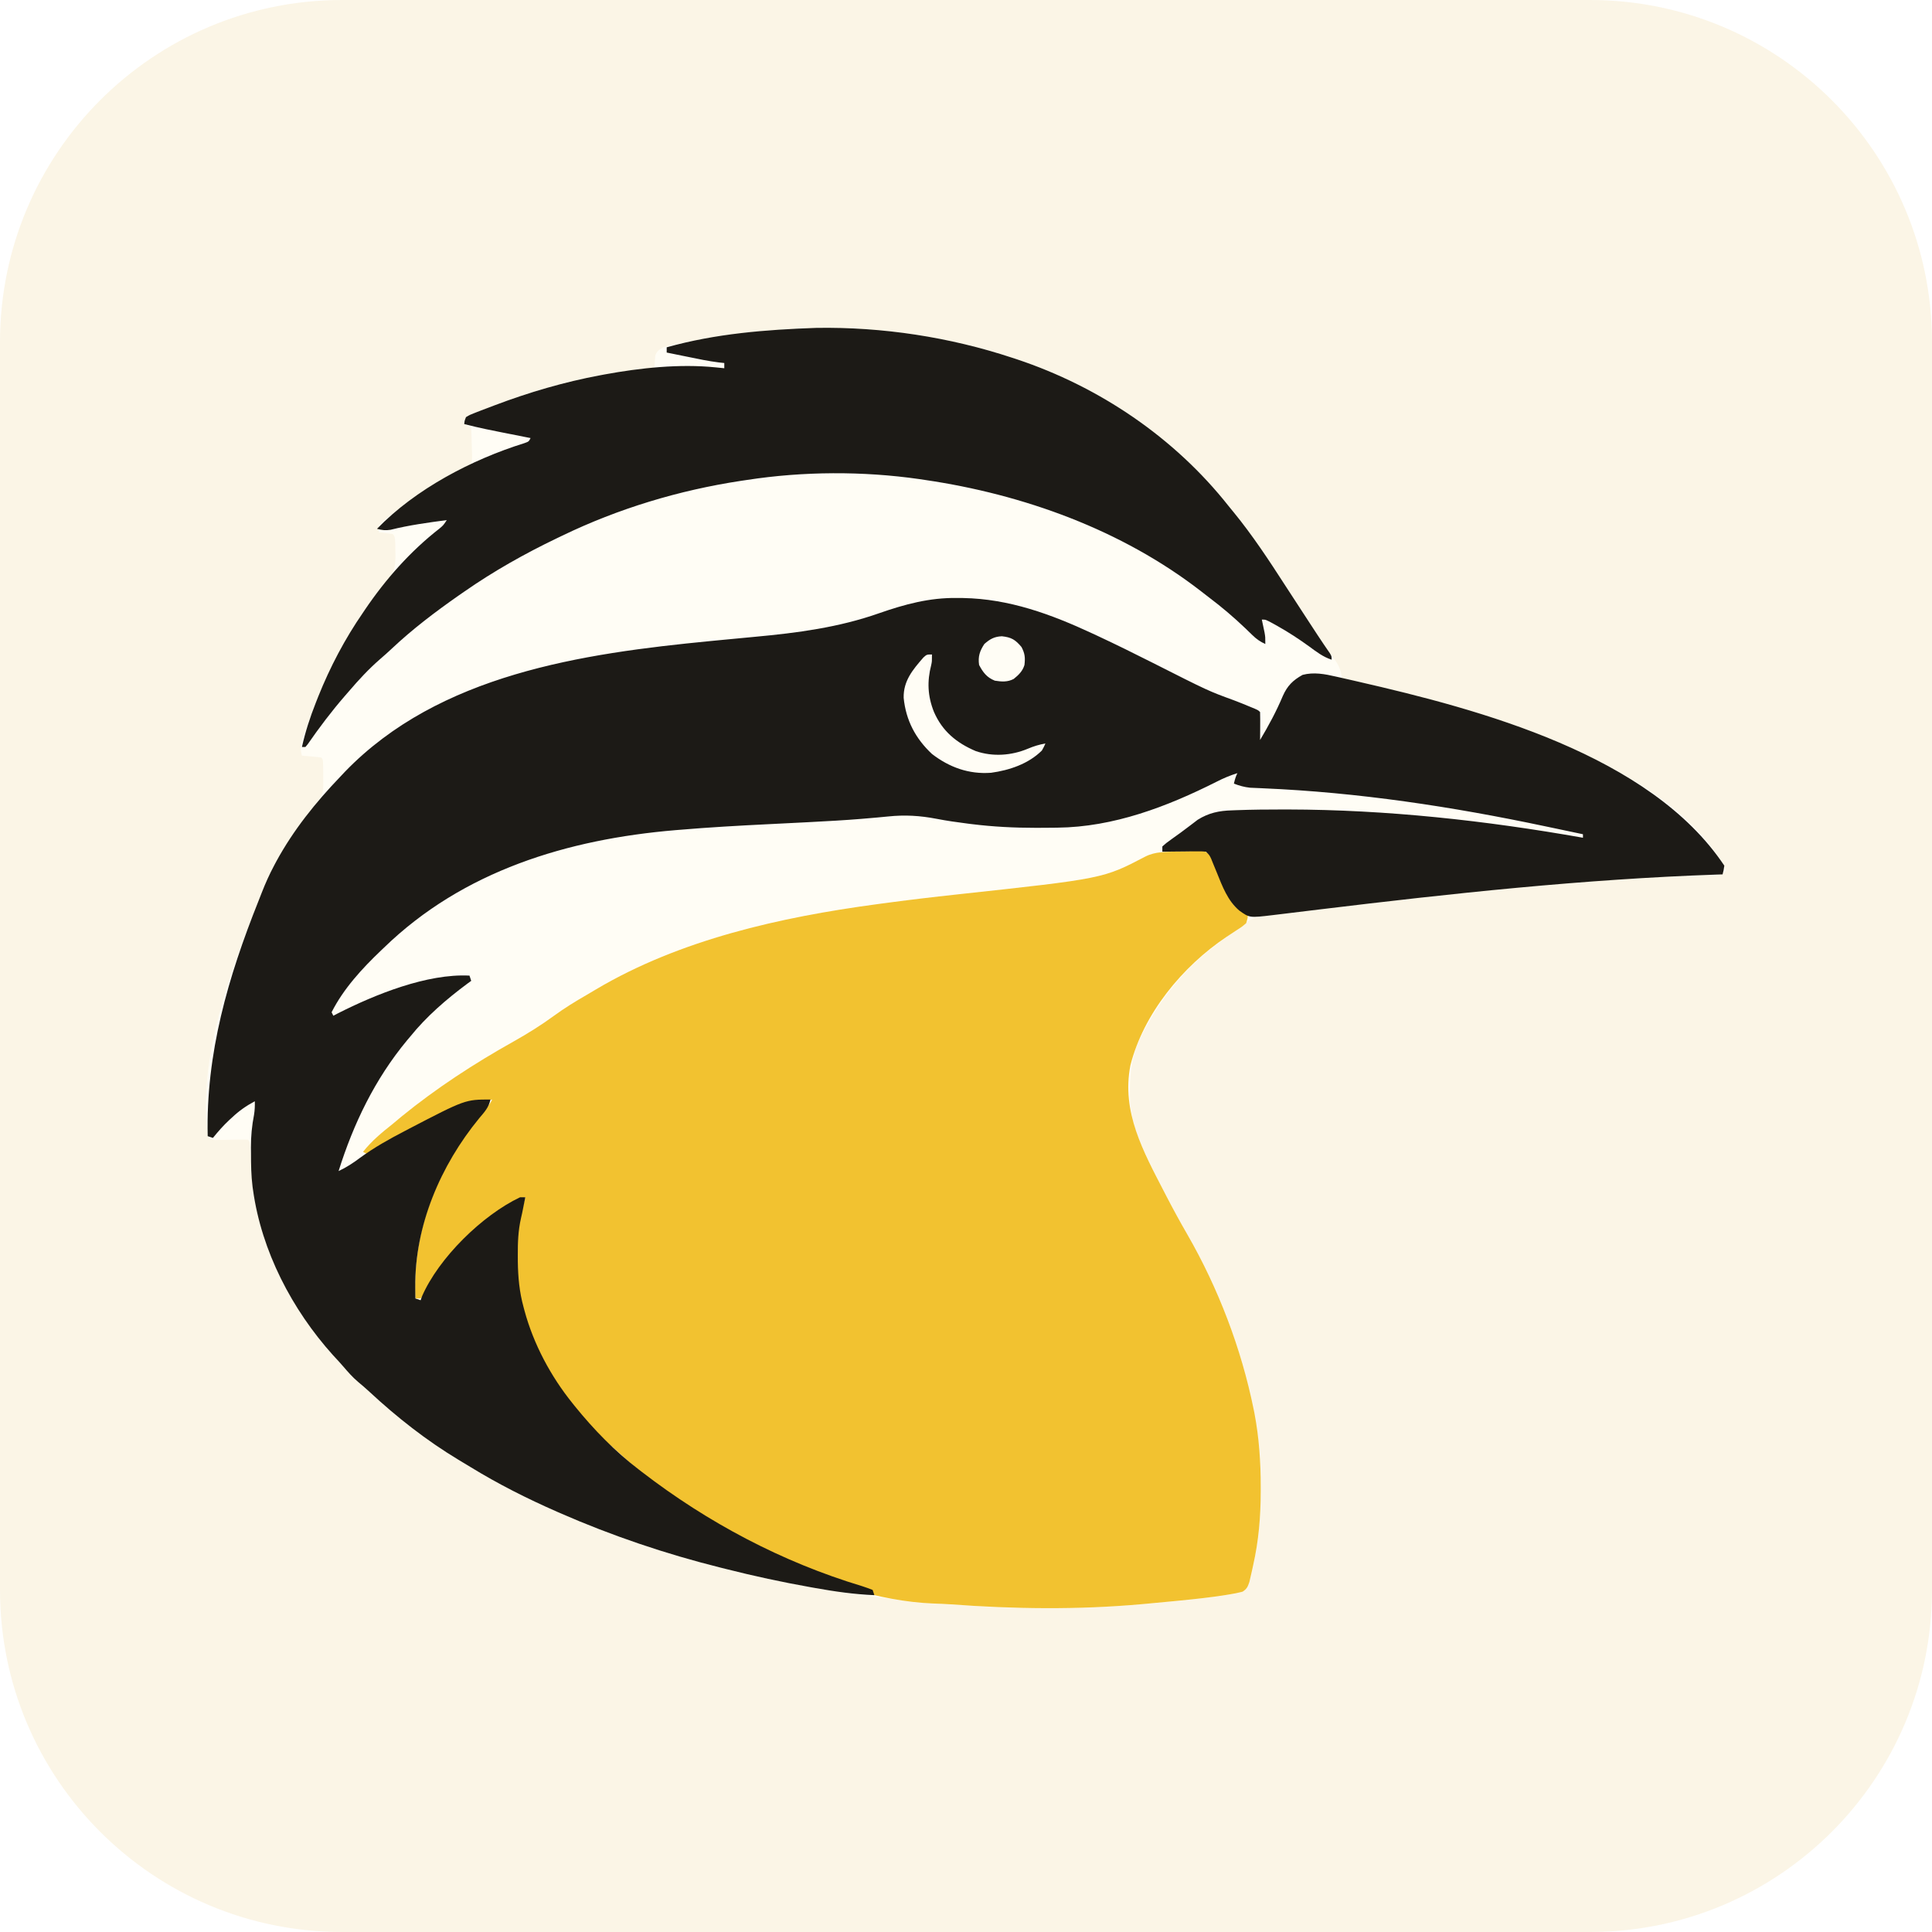
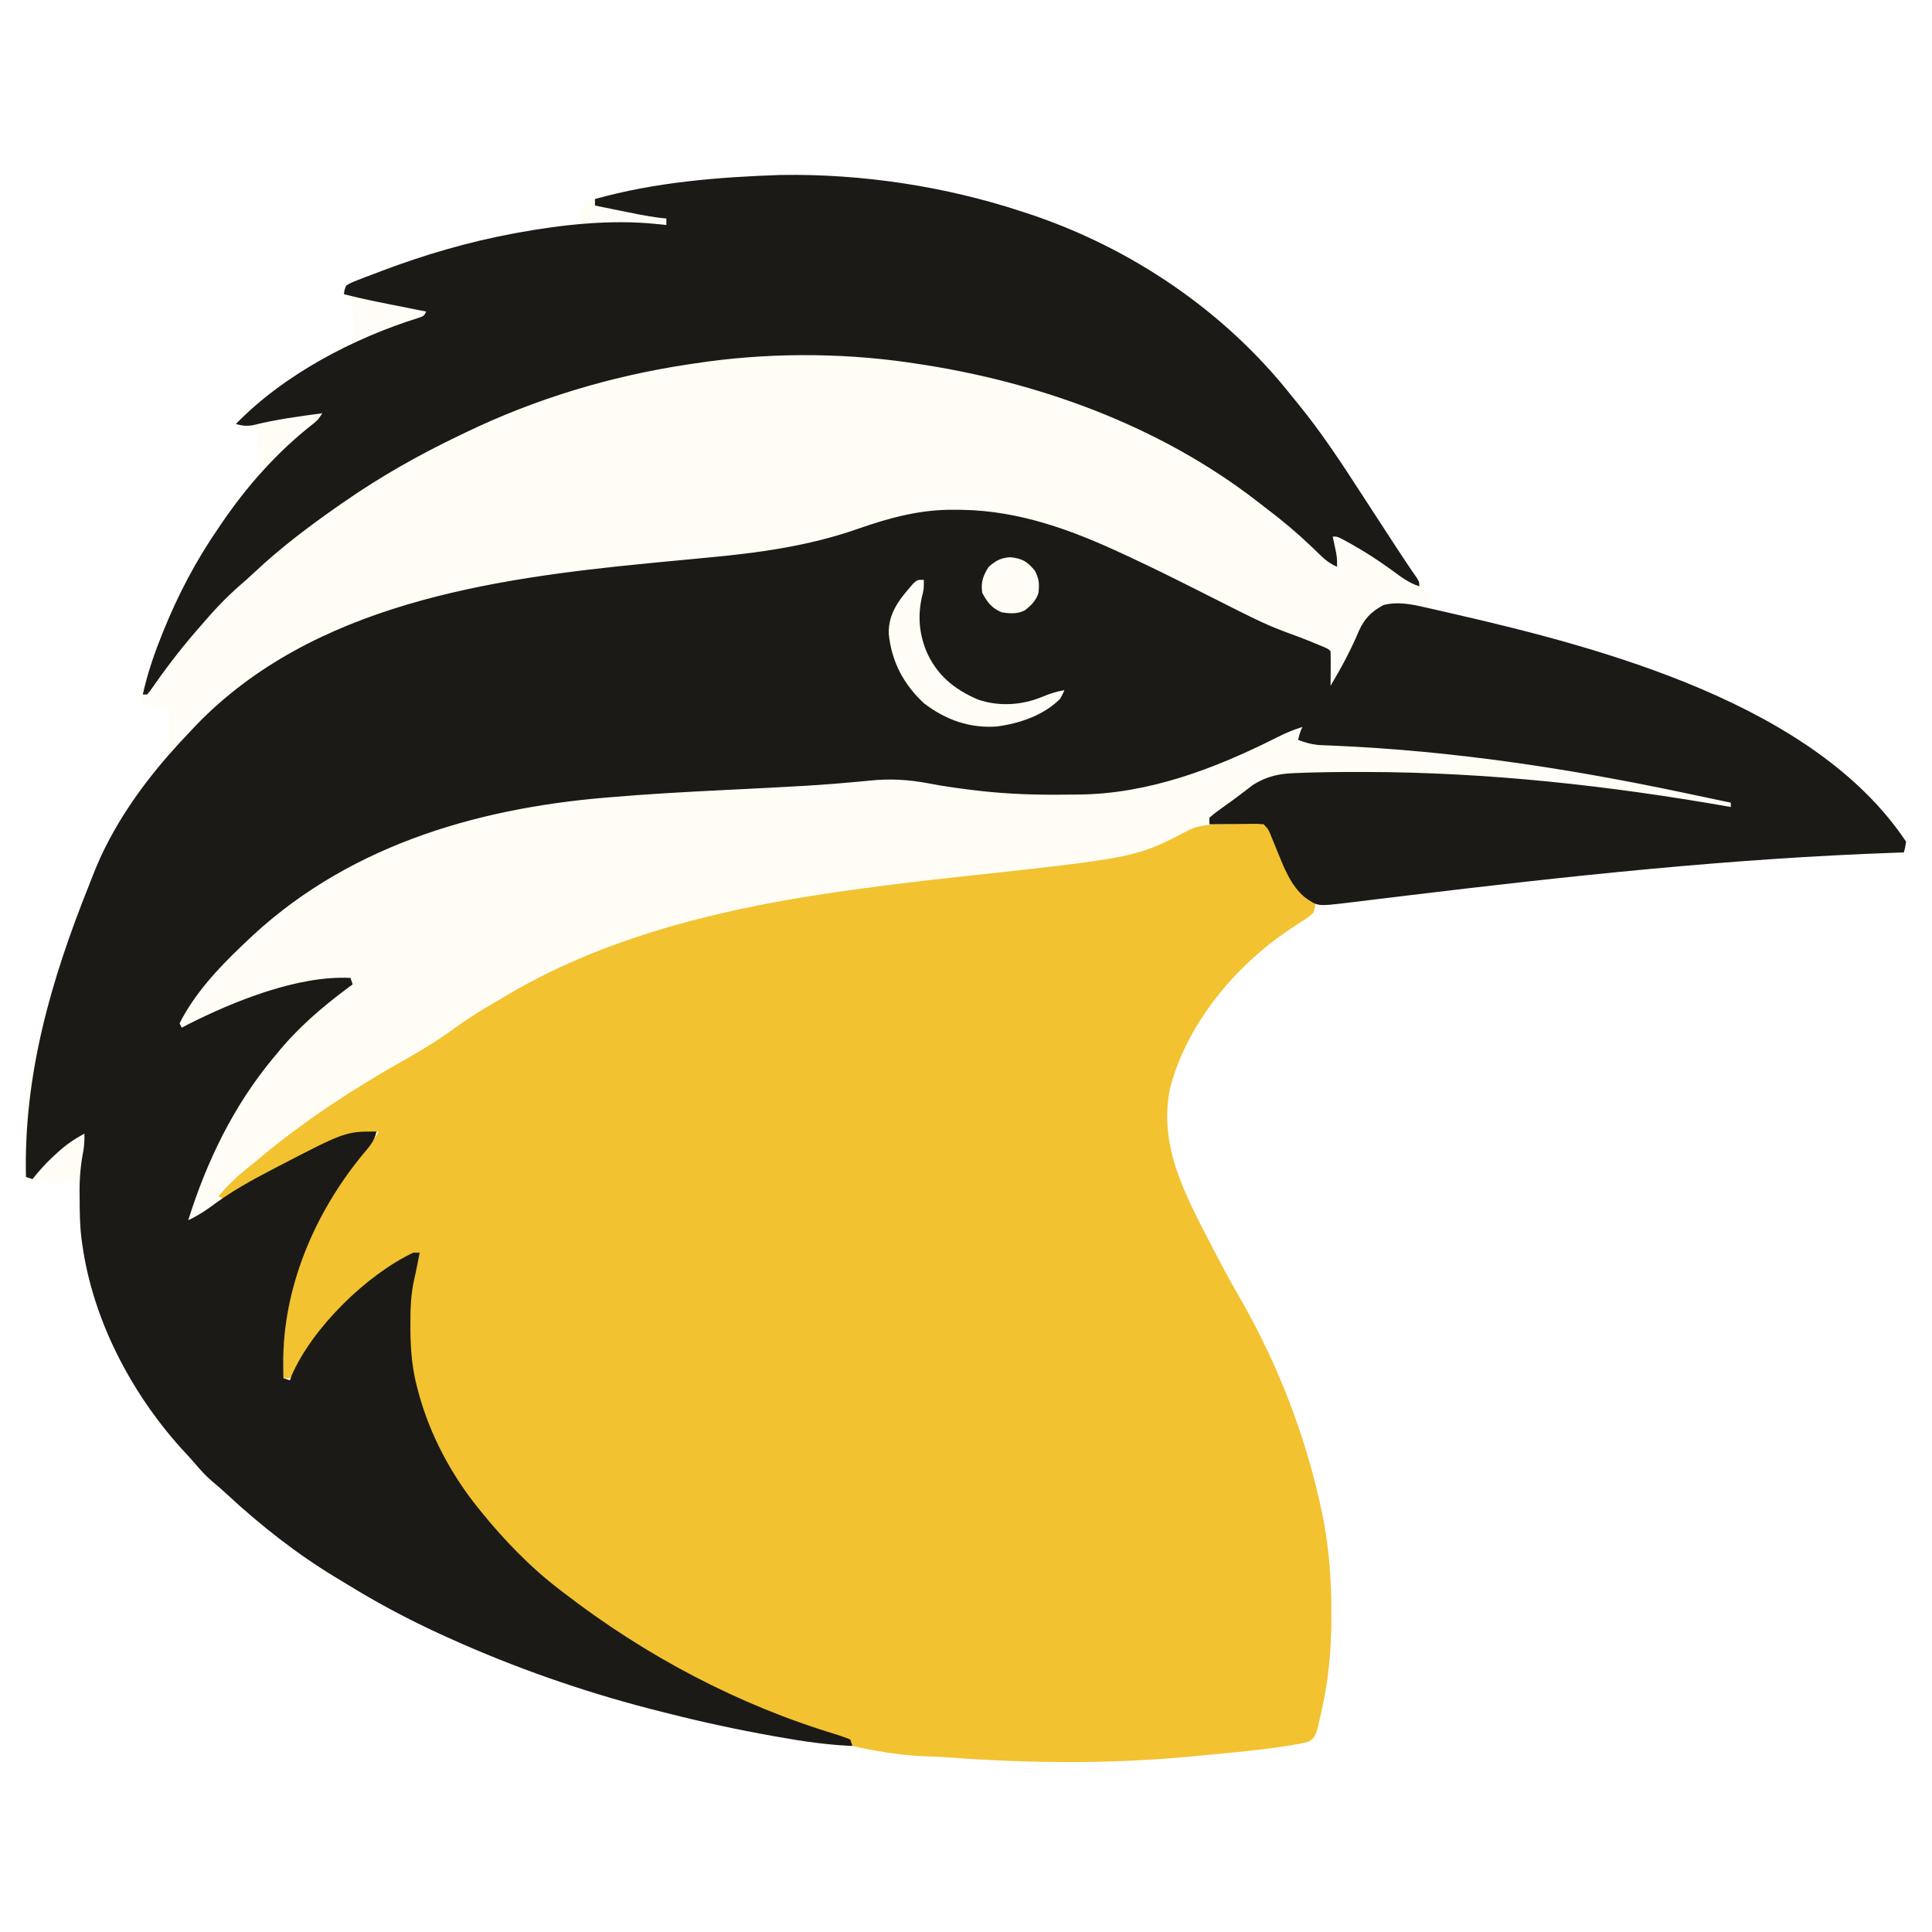
- <svg xmlns="http://www.w3.org/2000/svg" viewBox="120 75 1107 1107" role="img" aria-label="Pitangus">
-   <rect x="120" y="75" width="1107" height="1107" rx="196" fill="#FBF5E6" />
+ <svg xmlns="http://www.w3.org/2000/svg" viewBox="227 182 893 893" role="img" aria-label="Pitangus">
  <path fill="#FFFDF5" transform="translate(700,280)" d="M0 0 C0.86 0.28 1.72 0.56 2.6 0.85 C49.9 16.6 93.03 45.74 124 85 C124.94 86.16 125.89 87.31 126.84 88.46 C138.41 102.6 148.24 117.81 158.14 133.13 C161.26 137.95 164.39 142.75 167.52 147.56 C168.62 149.24 169.71 150.92 170.81 152.6 C173.97 157.45 177.16 162.27 180.49 167 C181.01 167.73 181.52 168.46 182.05 169.21 C182.98 170.52 183.92 171.82 184.87 173.11 C187.48 176.77 188.4 179.58 189 184 C189.61 184.12 189.61 184.12 192.69 184.7 C204.76 187.03 216.64 189.79 228.5 193 C229.37 193.23 230.24 193.47 231.14 193.71 C287.3 208.91 375.04 236.15 407.09 289.83 C407.78 291.2 408.4 292.59 409 294 C405.94 297.06 402.32 296.39 398.2 296.49 C396.31 296.56 394.41 296.62 392.51 296.68 C391.49 296.71 390.48 296.74 389.43 296.78 C322.28 298.88 255.47 306.61 188.79 314.44 C185.64 314.81 182.48 315.18 179.33 315.55 C174.35 316.13 169.37 316.72 164.4 317.31 C162.55 317.53 160.71 317.75 158.86 317.96 C156.32 318.26 153.78 318.57 151.24 318.87 C150.5 318.96 149.76 319.04 149.01 319.13 C142.97 319.87 137.04 320.76 132.13 324.57 C131.48 325.07 130.83 325.57 130.15 326.09 C129.48 326.61 128.81 327.14 128.12 327.69 C127.42 328.23 126.71 328.78 125.98 329.34 C124.59 330.42 123.21 331.5 121.82 332.58 C120.38 333.7 118.92 334.8 117.45 335.89 C99.04 349.6 85.01 366.86 74.62 387.25 C74.46 387.56 74.46 387.56 73.65 389.14 C68.75 399.08 67.48 408.14 67.5 419.19 C67.47 420.4 67.44 421.61 67.41 422.86 C67.38 437.58 73.02 449.83 79.44 462.81 C80.05 464.07 80.66 465.32 81.28 466.58 C87.95 480.17 95.21 493.44 102.49 506.71 C122.05 542.54 135.45 580.53 141 621 C141.17 622.06 141.34 623.13 141.52 624.23 C142.03 628.27 142.2 632.26 142.24 636.34 C142.25 637.12 142.26 637.91 142.27 638.73 C142.29 641.28 142.3 643.83 142.31 646.38 C142.32 647.24 142.32 648.11 142.32 649.01 C142.33 663.67 141.25 677.66 138 692 C137.88 692.53 137.88 692.53 137.3 695.23 C137.05 696.3 136.81 697.38 136.55 698.49 C136.33 699.47 136.1 700.45 135.87 701.46 C134.91 704.26 134.46 705.36 132 707 C129.45 707.66 127.06 708.16 124.47 708.56 C123.72 708.68 122.97 708.81 122.19 708.93 C113.64 710.29 105.05 711.22 96.44 712.06 C96.01 712.1 96.01 712.1 93.88 712.32 C87.92 712.91 81.96 713.46 76 714 C75.3 714.06 74.59 714.13 73.87 714.19 C36.41 717.54 -1.54 716.95 -39 714 C-39.33 713.97 -39.33 713.97 -41.01 713.85 C-82.48 710.66 -123.63 704.02 -164 694 C-165.01 693.75 -166.01 693.5 -167.05 693.25 C-198.53 685.38 -229.28 674.99 -259 662 C-259.64 661.72 -260.29 661.44 -260.95 661.15 C-278.07 653.64 -294.5 645.34 -310.45 635.56 C-312.75 634.15 -315.06 632.77 -317.37 631.39 C-335.71 620.35 -352.62 607.05 -368.28 592.5 C-370.41 590.54 -372.57 588.66 -374.81 586.81 C-377.91 584.19 -380.51 581.27 -383.13 578.18 C-385.11 575.87 -387.18 573.66 -389.25 571.44 C-417.87 539.61 -433.81 500.72 -436.35 458.23 C-436.43 457.05 -436.5 455.87 -436.57 454.66 C-436.63 453.59 -436.69 452.53 -436.75 451.43 C-437 449 -437 449 -438 448 C-439.54 447.94 -441.08 447.94 -442.62 447.97 C-443.56 447.98 -444.49 448 -445.46 448.01 C-447.44 448.04 -449.42 448.08 -451.41 448.13 C-452.34 448.14 -453.28 448.15 -454.25 448.16 C-455.11 448.18 -455.97 448.19 -456.86 448.21 C-459 448 -459 448 -461 446 C-466.55 400.85 -448.36 352.45 -431.87 311.18 C-431.25 309.63 -430.64 308.08 -430.04 306.52 C-427.93 301.12 -425.61 295.93 -422.88 290.81 C-422.49 290.09 -422.1 289.36 -421.7 288.62 C-415.32 276.87 -407.62 266.22 -399.25 255.83 C-396.28 252.1 -394.75 250.11 -394.77 245.37 C-394.77 244.48 -394.77 243.59 -394.78 242.68 C-394.79 241.75 -394.8 240.83 -394.81 239.88 C-394.81 238.94 -394.81 238.01 -394.81 237.05 C-394.86 230.14 -394.86 230.14 -396 229 C-397.85 228.77 -399.7 228.59 -401.56 228.44 C-402.57 228.35 -403.59 228.27 -404.63 228.18 C-405.41 228.12 -406.19 228.06 -407 228 C-407.99 224.24 -407.98 221.95 -406.7 218.29 C-406.54 217.84 -406.54 217.84 -405.75 215.55 C-405.58 215.07 -405.58 215.07 -404.69 212.62 C-404.33 211.61 -403.97 210.6 -403.59 209.56 C-394.35 184.17 -382.52 160.78 -366.94 138.75 C-366.52 138.16 -366.11 137.57 -365.68 136.95 C-363.78 134.28 -361.93 131.93 -359.59 129.6 C-354.71 124.69 -353.56 121.01 -353.41 114.22 C-353.52 102.48 -353.52 102.48 -355 101 C-356.35 100.77 -357.7 100.59 -359.06 100.44 C-360.36 100.29 -361.66 100.15 -363 100 C-363 98.68 -363 97.36 -363 96 C-360.9 93.94 -358.88 92.21 -356.56 90.44 C-355.89 89.91 -355.22 89.39 -354.53 88.85 C-343.15 80.13 -330.94 72.77 -318.39 65.88 C-317.83 65.57 -317.83 65.57 -315 64 C-314.52 63.82 -314.52 63.82 -312.07 62.92 C-309.47 60.5 -309.65 59.58 -309.51 56.11 C-309.54 54.18 -309.6 52.25 -309.69 50.31 C-309.71 49.32 -309.73 48.34 -309.76 47.32 C-309.81 44.88 -309.9 42.44 -310 40 C-311.32 39.34 -312.64 38.68 -314 38 C-313.83 36.16 -313.83 36.16 -313 34 C-310.73 32.66 -310.73 32.66 -307.69 31.48 C-306.57 31.04 -305.44 30.6 -304.28 30.14 C-303.05 29.68 -301.83 29.22 -300.56 28.75 C-299.29 28.26 -298.02 27.78 -296.74 27.29 C-268.12 16.46 -238.52 8.84 -207.96 6.27 C-206 6 -206 6 -205 5 C-204.84 3 -204.68 1.01 -204.57 -0.99 C-203.77 -3.82 -202.47 -4.44 -200 -6 C-197.25 -6.84 -197.25 -6.84 -194.07 -7.5 C-192.9 -7.75 -191.72 -7.99 -190.51 -8.25 C-189.25 -8.49 -187.99 -8.74 -186.69 -9 C-186.04 -9.13 -185.39 -9.26 -184.72 -9.4 C-167.08 -12.92 -149.51 -15.03 -131.56 -16.19 C-130.26 -16.27 -128.96 -16.36 -127.61 -16.44 C-84.63 -18.95 -40.9 -13.52 0 0 Z " />
  <path fill="#F2C230" transform="translate(794.3335,562.8896)" d="M0 0 C2.56 -0.12 5.11 -0.2 7.67 -0.26 C8.49 -0.3 9.32 -0.34 10.17 -0.38 C16 -0.46 16 -0.46 18.98 2.08 C21.13 5.94 22.91 9.86 24.6 13.92 C32.09 31.82 32.09 31.82 40.67 36.11 C40.54 38.34 40.54 38.34 39.67 41.11 C37.08 43.29 37.08 43.29 33.73 45.42 C32.53 46.21 31.33 47.01 30.14 47.8 C29.84 48 29.84 48 28.34 48.99 C3.25 65.86 -19.12 92.82 -26.64 122.56 C-31.85 149.33 -19.23 171.85 -7.27 195.05 C-6.94 195.69 -6.61 196.34 -6.26 197.01 C-2.35 204.56 1.7 212.01 5.95 219.37 C23.68 250.16 36.93 284.78 43.98 319.61 C44.13 320.34 44.27 321.06 44.43 321.81 C47.09 335.9 48.07 349.75 48.04 364.05 C48.04 364.89 48.04 365.74 48.04 366.61 C48.02 381.09 46.88 394.95 43.67 409.11 C43.44 410.18 43.2 411.24 42.97 412.34 C42.84 412.88 42.84 412.88 42.22 415.6 C41.99 416.58 41.77 417.56 41.54 418.57 C40.58 421.38 40.12 422.47 37.67 424.11 C35.12 424.77 32.73 425.27 30.14 425.67 C29.76 425.73 29.76 425.73 27.86 426.04 C19.31 427.4 10.72 428.33 2.1 429.17 C1.26 429.26 0.41 429.34 -0.46 429.43 C-6.41 430.02 -12.37 430.57 -18.33 431.11 C-19.04 431.17 -19.74 431.24 -20.47 431.3 C-56.71 434.54 -93.42 434.06 -129.68 431.36 C-133.02 431.13 -136.34 430.99 -139.69 430.88 C-202.16 428.36 -275.11 386.02 -319.89 344.36 C-321.97 342.44 -324.1 340.61 -326.27 338.8 C-352.98 315.4 -375.6 279.14 -378.33 243.11 C-379.11 228.83 -378.14 215.89 -374.33 202.11 C-374 200.78 -373.66 199.45 -373.33 198.11 C-378.14 199.46 -381.9 201.57 -385.9 204.49 C-386.5 204.92 -387.1 205.36 -387.73 205.81 C-393.85 210.33 -399.4 215.4 -404.86 220.69 C-406.21 221.99 -407.58 223.26 -408.95 224.53 C-418.12 233.25 -425.94 243.61 -432.15 254.64 C-432.34 254.88 -432.34 254.88 -433.33 256.11 C-434.32 256.11 -435.31 256.11 -436.33 256.11 C-438.24 214.16 -421.73 177.69 -394.98 146.11 C-393.33 144.11 -393.33 144.11 -392.33 142.11 C-416.16 147.84 -439.38 157.21 -459.99 170.56 C-461.41 171.46 -462.87 172.29 -464.33 173.11 C-464.99 172.78 -465.65 172.45 -466.33 172.11 C-461.37 165.8 -455.6 161.09 -449.33 156.11 C-447.67 154.72 -446 153.32 -444.33 151.92 C-424.27 135.58 -402.69 121.54 -380.14 108.91 C-372.12 104.4 -364.44 99.64 -357.01 94.2 C-350.96 89.78 -344.68 85.91 -338.18 82.18 C-336.35 81.12 -334.53 80.03 -332.72 78.94 C-284.61 50.44 -227.06 37.63 -172.15 30.24 C-171.2 30.11 -170.26 29.98 -169.29 29.85 C-154.68 27.86 -140.05 26.13 -125.4 24.55 C-42.19 15.53 -42.19 15.53 -18.14 2.94 C-12.26 -0.05 -6.48 0.31 0 0 Z " />
  <path fill="#1C1A16" transform="translate(587.7539,262.8711)" d="M0 0 C37.84 -0.61 76.32 5.25 112.25 17.13 C113.1 17.41 113.96 17.69 114.85 17.98 C162.14 33.73 205.27 62.87 236.25 102.13 C237.19 103.28 238.13 104.44 239.08 105.59 C249.97 118.89 259.31 133.12 268.63 147.55 C272.42 153.41 276.24 159.26 280.06 165.1 C281.15 166.77 282.24 168.44 283.33 170.11 C284.02 171.15 284.7 172.19 285.4 173.27 C285.72 173.76 285.72 173.76 287.37 176.28 C289.61 179.68 291.9 183.05 294.22 186.4 C295.25 188.13 295.25 188.13 295.25 190.13 C290.3 188.52 286.57 185.61 282.43 182.57 C276.57 178.33 270.63 174.42 264.31 170.88 C263.63 170.5 262.95 170.11 262.25 169.72 C257.52 167.13 257.52 167.13 255.25 167.13 C255.39 167.8 255.53 168.48 255.68 169.18 C255.87 170.07 256.05 170.96 256.25 171.88 C256.43 172.76 256.62 173.64 256.81 174.55 C257.25 177.13 257.25 177.13 257.25 181.13 C254.28 179.79 252.17 178.31 249.85 176.04 C249.21 175.42 248.57 174.81 247.92 174.18 C247.24 173.52 246.57 172.87 245.87 172.19 C239.16 165.79 232.25 159.91 224.85 154.34 C223.34 153.2 221.86 152.04 220.38 150.88 C175.04 115.72 118.57 95.38 62.25 87.13 C61.15 86.97 60.06 86.8 58.93 86.63 C26.66 82.01 -7.54 82.16 -39.75 87.13 C-40.87 87.3 -41.99 87.46 -43.15 87.63 C-78.71 93.04 -113.35 103.47 -145.75 119.13 C-146.7 119.58 -147.64 120.03 -148.61 120.5 C-167.13 129.39 -184.88 139.38 -201.75 151.13 C-202.81 151.86 -203.87 152.59 -204.96 153.35 C-218.32 162.7 -231.34 172.55 -243.21 183.73 C-245.45 185.84 -247.73 187.87 -250.07 189.88 C-256.51 195.49 -262.21 201.64 -267.75 208.13 C-268.58 209.08 -269.4 210.02 -270.25 211 C-277.86 219.79 -284.82 229.01 -291.44 238.56 C-291.87 239.08 -292.31 239.6 -292.75 240.13 C-293.41 240.13 -294.07 240.13 -294.75 240.13 C-292.8 231.39 -290.11 223.14 -286.82 214.82 C-286.58 214.21 -286.58 214.21 -285.37 211.14 C-278.58 194.23 -270.11 178.13 -259.75 163.13 C-259.38 162.57 -259 162.01 -258.61 161.43 C-246.8 143.99 -232.58 127.93 -215.93 114.97 C-213.75 113.13 -213.75 113.13 -211.75 110.13 C-222.59 111.58 -233.32 113.02 -243.94 115.68 C-246.88 116.15 -248.9 115.91 -251.75 115.13 C-229.63 92.31 -197.35 75.39 -167.26 66.04 C-164.75 65.13 -164.75 65.13 -163.75 63.13 C-164.44 62.99 -165.13 62.86 -165.84 62.72 C-191.13 57.73 -191.13 57.73 -201.75 55.13 C-201.59 53.29 -201.59 53.29 -200.75 51.13 C-198.48 49.79 -198.48 49.79 -195.45 48.61 C-194.32 48.17 -193.19 47.73 -192.03 47.27 C-190.81 46.81 -189.58 46.35 -188.32 45.88 C-187.04 45.39 -185.77 44.91 -184.5 44.42 C-164.7 36.93 -144.57 31.01 -123.75 27.13 C-122.94 26.98 -122.13 26.82 -121.3 26.67 C-100.89 22.92 -78.32 20.51 -57.63 22.63 C-57.16 22.68 -57.16 22.68 -54.81 22.91 C-54.13 22.98 -53.45 23.05 -52.75 23.13 C-52.75 22.14 -52.75 21.15 -52.75 20.13 C-53.28 20.07 -53.28 20.07 -55.94 19.79 C-61.94 19.04 -67.84 17.78 -73.75 16.57 C-74.91 16.33 -76.07 16.1 -77.26 15.86 C-80.09 15.28 -82.92 14.71 -85.75 14.13 C-85.75 13.14 -85.75 12.15 -85.75 11.13 C-57.82 3.3 -28.88 0.99 0 0 Z " />
  <path fill="#1C1A16" transform="translate(668.3125,417.625)" d="M0 0 C1.17 0.01 2.34 0.02 3.55 0.03 C29.95 0.51 53.96 9.32 77.69 20.38 C78.15 20.59 78.15 20.59 80.52 21.69 C91.11 26.64 101.59 31.8 112.02 37.08 C144.05 53.28 144.05 53.28 158.77 58.66 C161.84 59.8 164.85 61.06 167.88 62.31 C168.8 62.69 169.72 63.07 170.67 63.46 C172.69 64.37 172.69 64.37 173.69 65.38 C173.76 68.07 173.78 70.74 173.75 73.44 C173.75 74.2 173.74 74.95 173.74 75.74 C173.72 77.62 173.71 79.5 173.69 81.38 C178.57 73.18 183.02 64.96 186.72 56.15 C189.29 50.35 192.44 47.17 198.06 44.06 C204.49 42.38 210.73 43.57 217.06 45.03 C217.85 45.2 218.63 45.38 219.44 45.56 C222.01 46.13 224.57 46.72 227.12 47.31 C228.01 47.52 228.9 47.72 229.81 47.93 C299.69 63.93 397.34 89.86 439.69 153.38 C439.31 156.06 439.31 156.06 438.69 158.38 C438.1 158.39 438.1 158.39 435.14 158.5 C359.01 161.13 283.5 169.29 207.92 178.45 C203.97 178.93 200.03 179.4 196.09 179.88 C193.36 180.21 190.63 180.54 187.9 180.88 C186.24 181.08 184.58 181.28 182.92 181.48 C182.19 181.57 181.45 181.66 180.69 181.75 C167.65 183.31 167.65 183.31 161.73 179.08 C155.21 173.62 152.04 165.13 148.94 157.44 C148.18 155.57 147.41 153.71 146.64 151.85 C146.31 151.04 145.98 150.22 145.65 149.39 C144.69 147.37 144.69 147.37 142.69 145.38 C140.17 145.15 140.17 145.15 137.02 145.18 C136.46 145.18 136.46 145.18 133.62 145.2 C132.45 145.22 131.27 145.23 130.06 145.25 C129.47 145.25 129.47 145.25 126.48 145.28 C123.55 145.3 120.62 145.33 117.69 145.38 C117.69 144.38 117.69 143.39 117.69 142.38 C119.93 140.39 119.93 140.39 123 138.19 C123.54 137.8 124.08 137.41 124.64 137 C125.77 136.19 126.89 135.38 128.02 134.58 C129.59 133.45 131.12 132.28 132.65 131.11 C133.57 130.42 134.49 129.72 135.44 129 C135.85 128.69 135.85 128.69 137.92 127.1 C144.26 123.14 150.16 121.91 157.48 121.7 C158.31 121.67 159.13 121.63 159.98 121.6 C168.96 121.27 177.95 121.18 186.94 121.19 C187.81 121.19 188.69 121.19 189.59 121.19 C246.3 121.29 302.88 127.52 358.69 137.38 C358.69 136.72 358.69 136.06 358.69 135.38 C353.3 134.24 347.92 133.1 342.53 131.97 C340.67 131.58 338.81 131.19 336.95 130.8 C283.68 119.54 230.02 111.39 175.57 109.06 C174.88 109.03 174.19 108.99 173.48 108.96 C171.63 108.87 169.78 108.8 167.93 108.72 C164.6 108.37 161.81 107.55 158.69 106.38 C159.19 104.21 159.69 102.38 160.69 100.38 C156.47 101.69 152.64 103.3 148.71 105.32 C120.36 119.6 89.76 131.27 57.57 131.61 C56.81 131.62 56.05 131.63 55.26 131.64 C52.78 131.67 50.3 131.68 47.81 131.69 C46.96 131.69 46.1 131.69 45.22 131.7 C32.84 131.71 20.67 131.09 8.38 129.56 C7.71 129.48 7.04 129.4 6.35 129.31 C0.3 128.54 -5.72 127.7 -11.71 126.53 C-21.2 124.71 -29.83 124.19 -39.48 125.2 C-43.71 125.64 -47.95 125.99 -52.2 126.35 C-53.17 126.43 -54.14 126.51 -55.14 126.6 C-64.54 127.37 -73.95 127.88 -83.37 128.37 C-84.17 128.41 -84.97 128.45 -85.8 128.5 C-93.17 128.88 -100.53 129.25 -107.9 129.61 C-124.99 130.45 -142.05 131.41 -159.1 132.86 C-159.45 132.88 -159.45 132.88 -161.23 133.03 C-223.12 138.23 -282.95 156.35 -328.31 200.38 C-328.86 200.9 -329.41 201.42 -329.97 201.96 C-340.8 212.28 -351.52 223.9 -358.31 237.38 C-357.98 238.03 -357.65 238.69 -357.31 239.38 C-356.43 238.91 -355.55 238.45 -354.65 237.98 C-333.3 227.17 -303.6 215.14 -279.31 216.38 C-278.98 217.37 -278.65 218.36 -278.31 219.38 C-279.08 219.93 -279.84 220.49 -280.63 221.07 C-292.53 229.92 -303.99 239.79 -313.31 251.38 C-313.92 252.09 -314.52 252.81 -315.15 253.55 C-333.49 275.7 -345.74 301.11 -354.31 328.38 C-349.84 326.29 -345.99 323.77 -342.06 320.81 C-333.91 314.86 -325.26 310.03 -316.31 305.38 C-315.95 305.18 -315.95 305.18 -314.09 304.21 C-281.72 287.38 -281.72 287.38 -267.31 287.38 C-268.2 291.91 -270.84 294.68 -273.75 298.12 C-295.93 325.15 -310.72 359.69 -310.38 395 C-310.37 396.21 -310.36 397.42 -310.35 398.66 C-310.34 399.56 -310.32 400.45 -310.31 401.38 C-309.32 401.7 -308.33 402.04 -307.31 402.38 C-307.06 401.67 -306.81 400.97 -306.56 400.25 C-296.96 378.11 -271.94 353.65 -250.31 343.38 C-249.32 343.38 -248.33 343.38 -247.31 343.38 C-249.31 353.38 -249.31 353.38 -249.82 355.5 C-251.41 362.52 -251.66 369.31 -251.62 376.5 C-251.62 377.1 -251.62 377.1 -251.61 380.12 C-251.48 389.22 -250.73 397.56 -248.31 406.38 C-248.14 407.05 -247.96 407.72 -247.77 408.41 C-242.57 427.57 -232.76 445.94 -220.31 461.38 C-219.86 461.93 -219.42 462.49 -218.96 463.07 C-208.13 476.45 -196 488.92 -182.31 499.38 C-181.72 499.83 -181.14 500.28 -180.53 500.75 C-142.84 529.8 -100.07 552.45 -54.44 566.18 C-52.37 566.83 -50.34 567.59 -48.31 568.38 C-47.98 569.37 -47.65 570.36 -47.31 571.38 C-58.86 570.89 -70.01 569.29 -81.38 567.25 C-82.24 567.1 -83.11 566.94 -84.01 566.78 C-100.26 563.89 -116.31 560.43 -132.31 556.38 C-133.37 556.11 -134.42 555.85 -135.51 555.58 C-166.94 547.73 -197.64 537.35 -227.31 524.38 C-227.96 524.09 -228.6 523.81 -229.26 523.52 C-246.38 516.02 -262.81 507.71 -278.77 497.94 C-281.06 496.53 -283.37 495.14 -285.68 493.77 C-304.02 482.72 -320.93 469.43 -336.59 454.88 C-338.73 452.91 -340.89 451.03 -343.12 449.19 C-346.22 446.57 -348.82 443.64 -351.45 440.55 C-353.42 438.24 -355.49 436.04 -357.56 433.81 C-381 407.75 -398.45 374.23 -403.31 339.38 C-403.41 338.71 -403.5 338.04 -403.6 337.36 C-404.41 330.93 -404.5 324.54 -404.5 318.06 C-404.51 317.54 -404.51 317.54 -404.54 314.88 C-404.55 308.43 -403.98 302.38 -402.74 296.04 C-402.32 293.43 -402.24 291.01 -402.31 288.38 C-407.29 291.03 -411.34 293.88 -415.44 297.75 C-415.94 298.21 -416.44 298.66 -416.95 299.13 C-420.38 302.33 -423.37 305.72 -426.31 309.38 C-427.3 309.05 -428.29 308.71 -429.31 308.38 C-430.44 260.95 -417.63 217.22 -400.18 173.56 C-399.56 172.01 -398.95 170.45 -398.35 168.89 C-396.24 163.49 -393.92 158.3 -391.19 153.19 C-390.8 152.46 -390.41 151.74 -390.02 150.99 C-380.21 132.96 -367.47 117.14 -353.31 102.38 C-352.87 101.9 -352.87 101.9 -350.6 99.5 C-296.62 43.7 -214.72 31.82 -141.16 24.68 C-139.62 24.53 -138.07 24.38 -136.53 24.23 C-129.6 23.55 -122.67 22.89 -115.73 22.25 C-91.44 20.02 -67.74 16.89 -44.62 8.75 C-29.84 3.61 -15.85 -0.2 0 0 Z M15.69 26.38 C13.05 30.43 11.99 33.56 12.69 38.38 C14.97 42.69 17.11 45.54 21.69 47.38 C25.52 48.01 29.03 48.26 32.53 46.39 C35.35 44.15 37.67 41.85 38.69 38.38 C39.16 34.15 38.97 31.92 37 28.12 C33.45 23.91 31.28 22.55 25.75 21.94 C21.46 22.12 18.93 23.51 15.69 26.38 Z M-19.21 34.1 C-25.32 41.11 -30.72 47.47 -30.53 57.2 C-29.26 70.09 -23.73 80.59 -14.31 89.38 C-4.35 97.07 6.91 101.11 19.56 100.16 C30.05 98.73 41.05 95.03 48.69 87.38 C49.9 85.19 49.9 85.19 50.69 83.38 C47.1 83.99 43.97 84.97 40.62 86.38 C31.21 90.32 20.59 91.08 10.81 87.75 C-0.24 83.06 -8.37 76.38 -13.19 65.25 C-16.8 56.23 -17.16 47.77 -14.75 38.45 C-14.31 36.38 -14.31 36.38 -14.31 32.38 C-17.31 32.38 -17.31 32.38 -19.21 34.1 Z " />
</svg>
